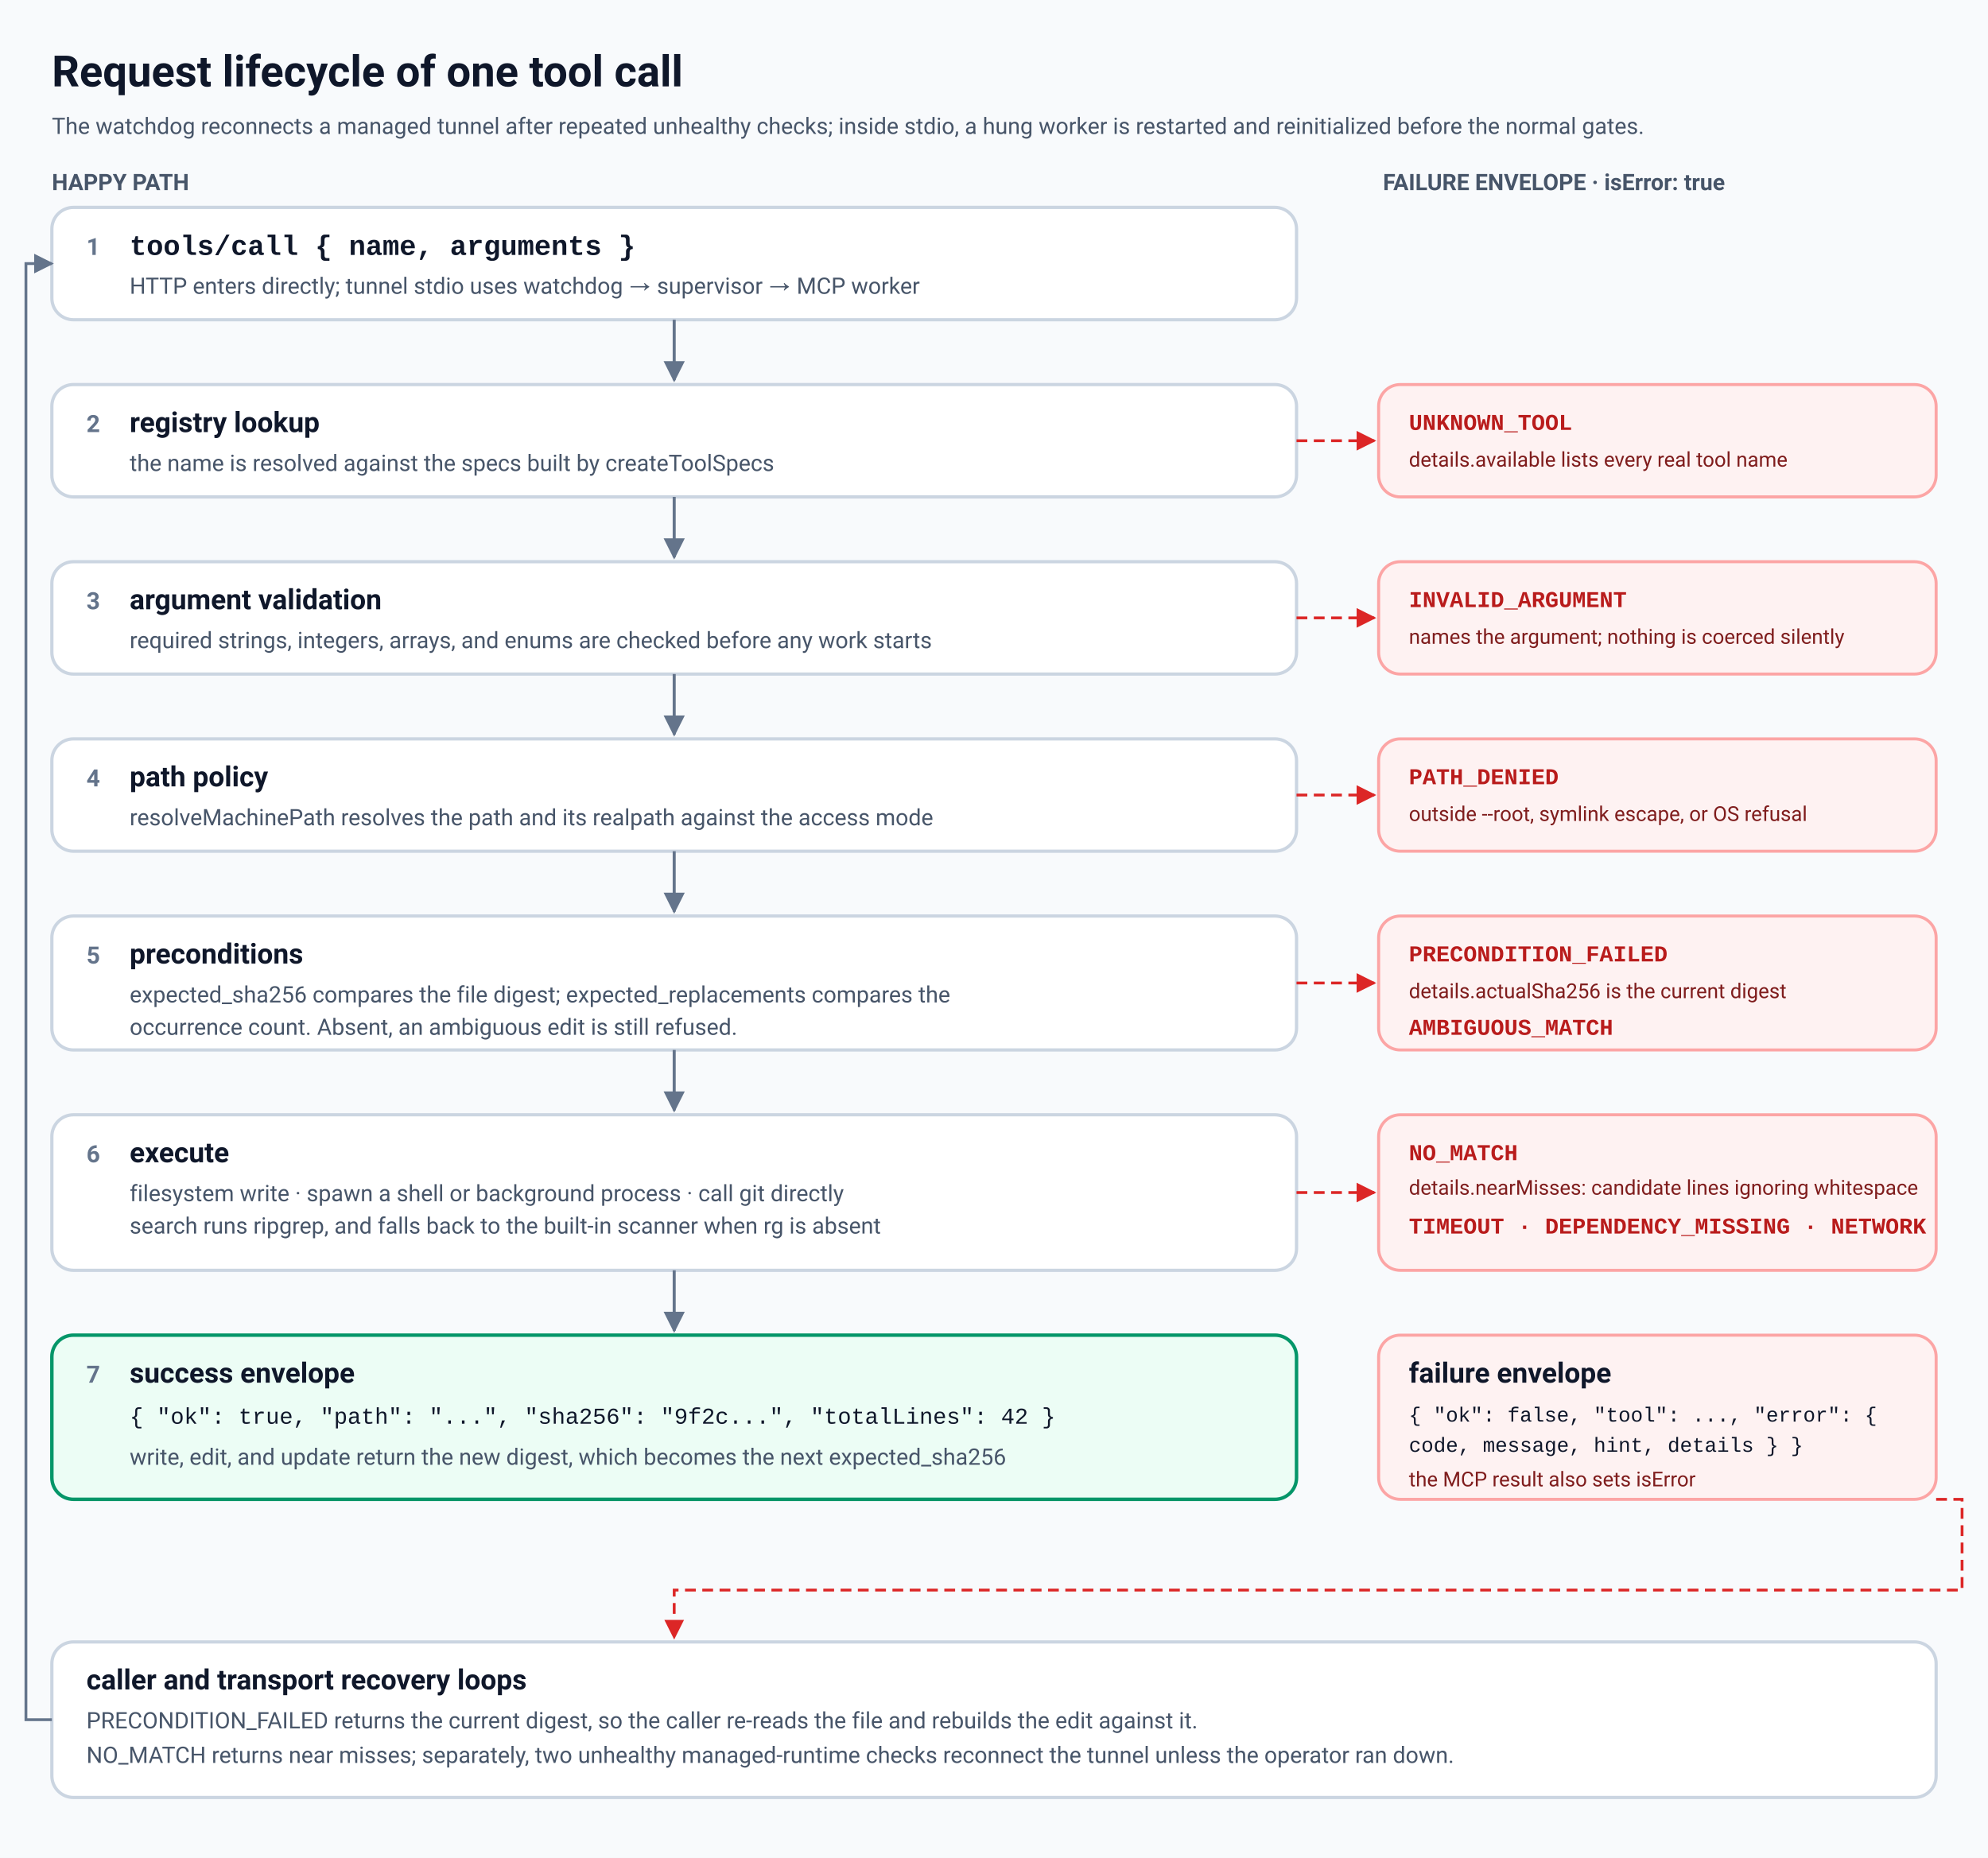
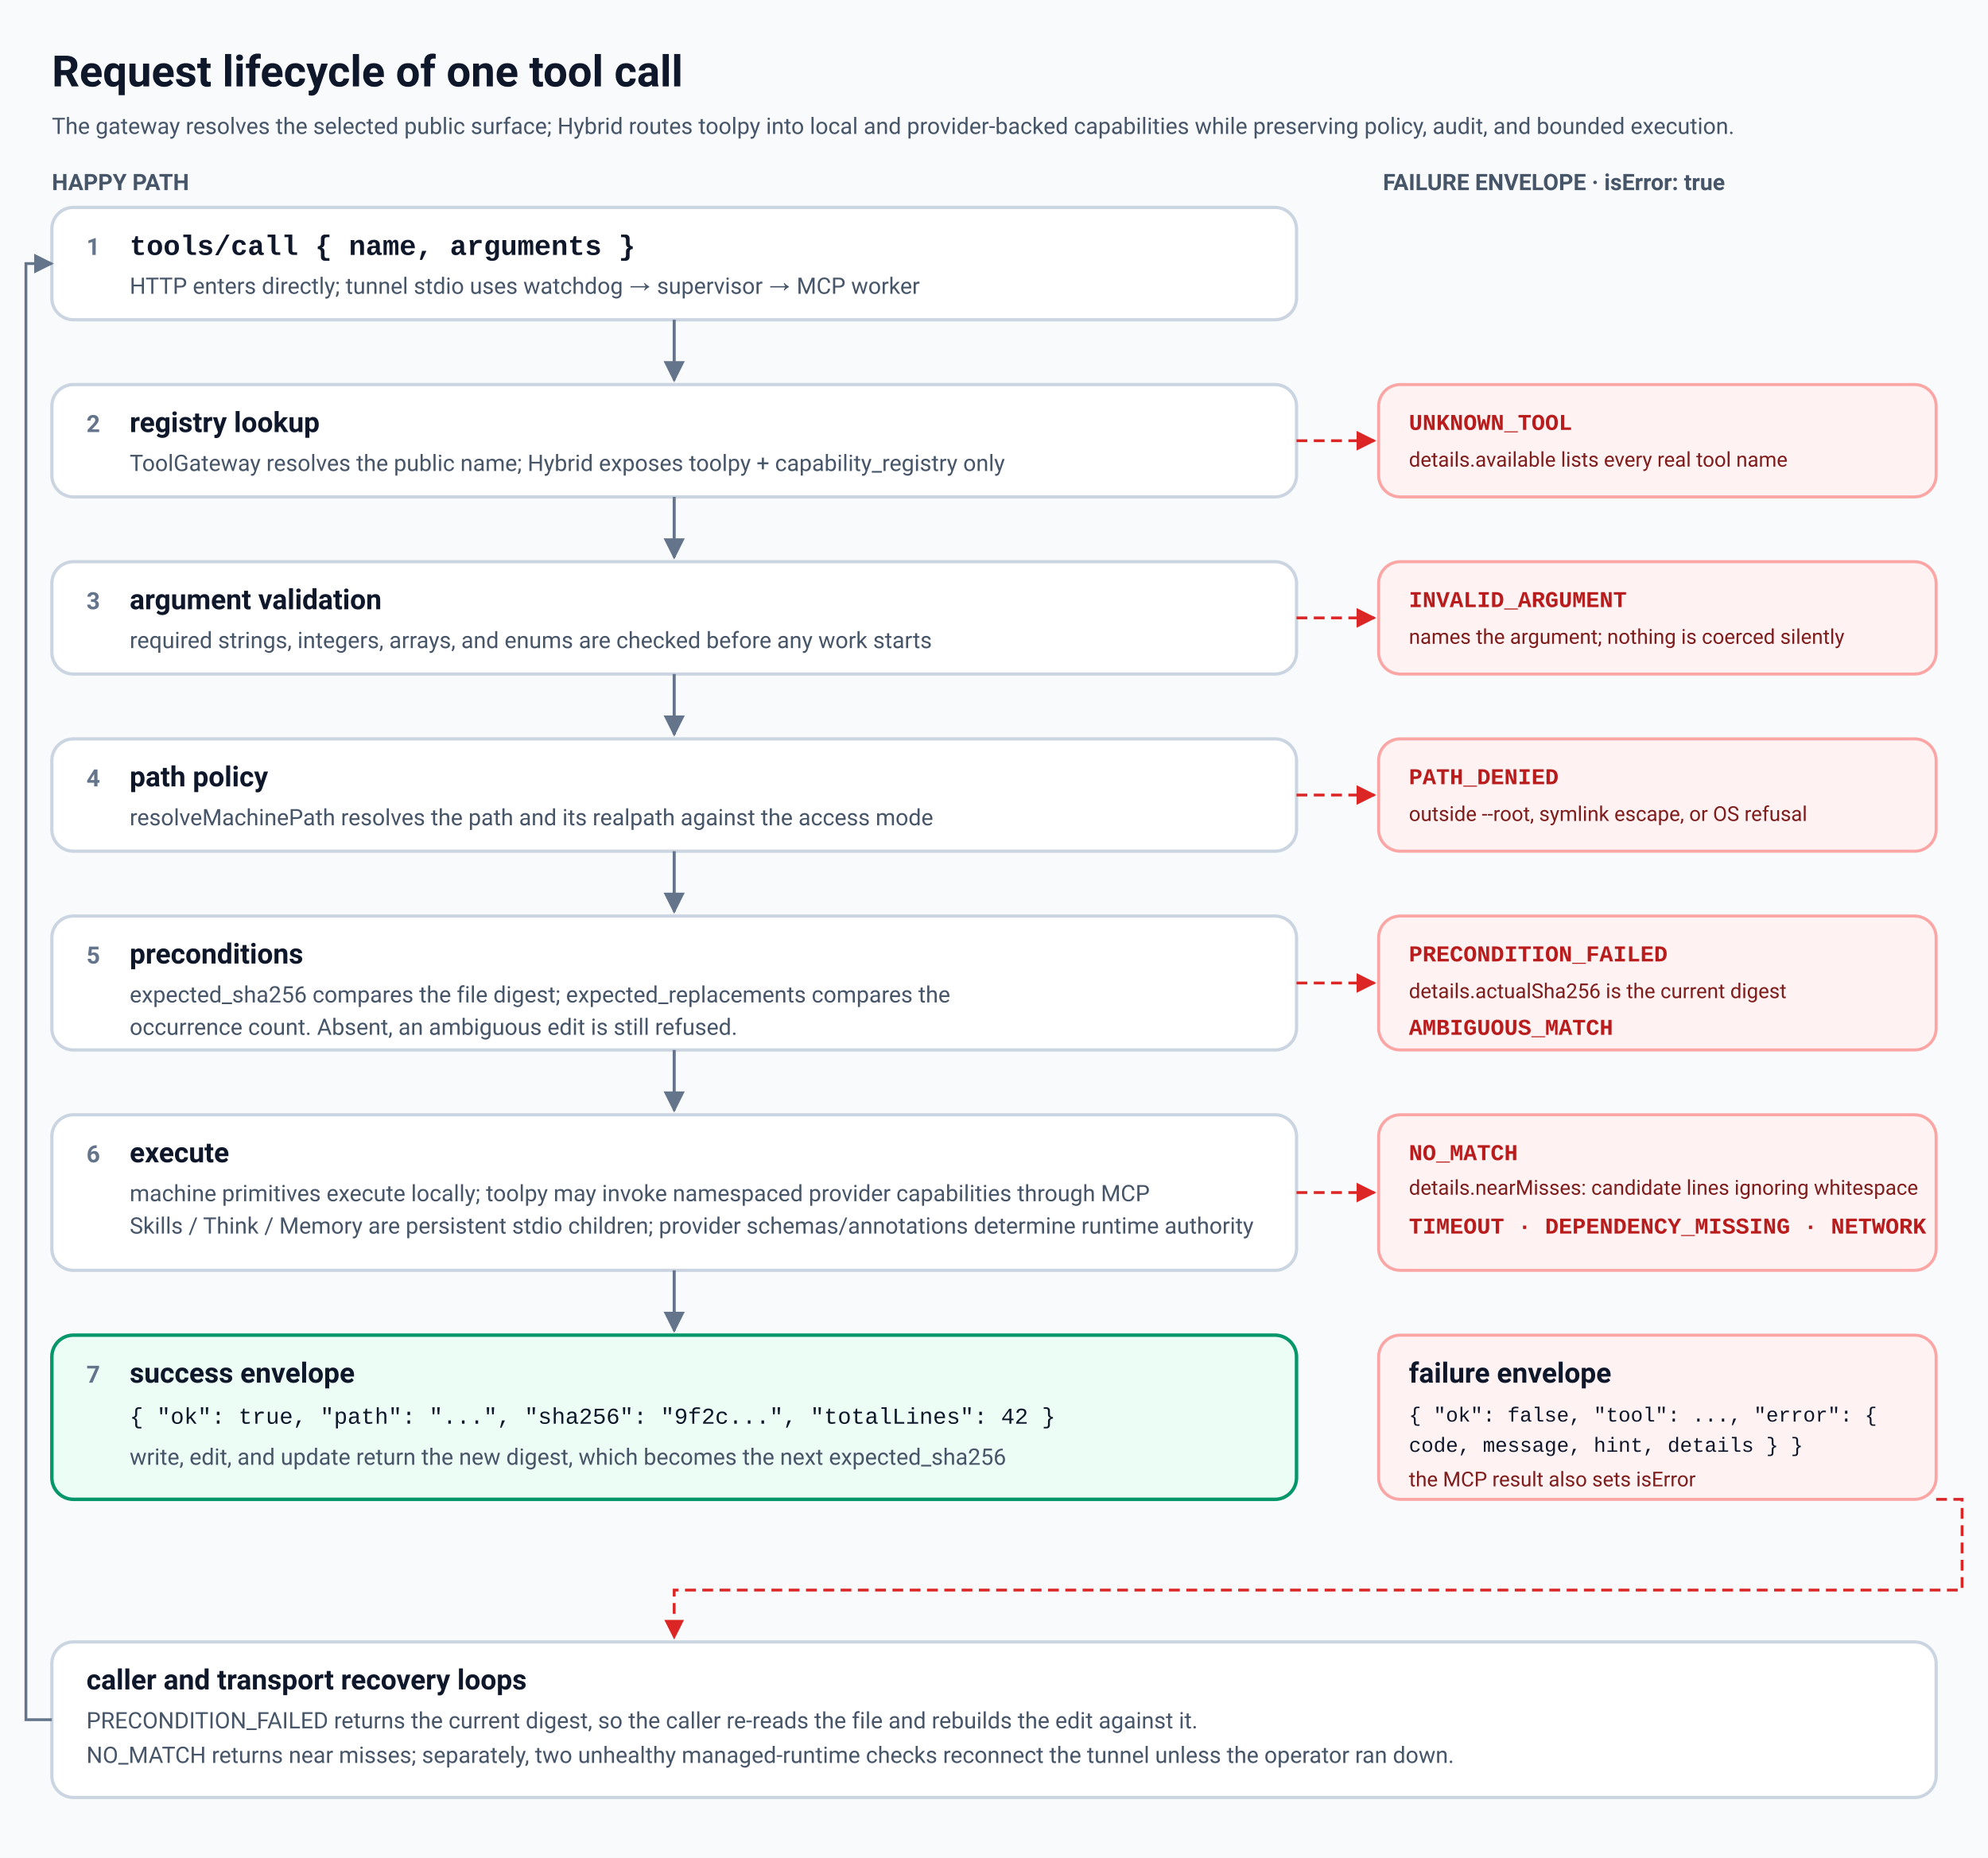
<svg xmlns="http://www.w3.org/2000/svg" viewBox="0 0 920 860" width="920" height="860" role="img" aria-label="Lifecycle of one tool call: a tunnel watchdog reconnects the managed runtime after repeated unhealthy checks, tunnel stdio crosses the supervised worker boundary, then registry lookup, validation, policy, preconditions and execution produce either a success or stable failure envelope.">
  <defs>
    <marker id="arrow" viewBox="0 0 10 10" refX="9" refY="5" markerWidth="7" markerHeight="7" orient="auto-start-reverse">
      <path d="M 0 0 L 10 5 L 0 10 z" fill="#64748b" />
    </marker>
    <marker id="arrowRed" viewBox="0 0 10 10" refX="9" refY="5" markerWidth="7" markerHeight="7" orient="auto-start-reverse">
      <path d="M 0 0 L 10 5 L 0 10 z" fill="#dc2626" />
    </marker>
    <marker id="arrowGreen" viewBox="0 0 10 10" refX="9" refY="5" markerWidth="7" markerHeight="7" orient="auto-start-reverse">
      <path d="M 0 0 L 10 5 L 0 10 z" fill="#059669" />
    </marker>
    <style>
      .bg   { fill: #f8fafc; }
      .box  { fill: #ffffff; stroke: #cbd5e1; stroke-width: 1.5; }
      .t    { font-family: ui-sans-serif, -apple-system, "Segoe UI", Roboto, Helvetica, Arial, sans-serif; fill: #0f172a; }
      .mono { font-family: ui-monospace, SFMono-Regular, Consolas, "Liberation Mono", monospace; fill: #0f172a; }
      .h    { font-size: 13px; font-weight: 600; }
      .s    { font-size: 10.5px; fill: #475569; }
      .step { font-size: 11px; font-weight: 700; fill: #64748b; }
      .line { stroke: #64748b; stroke-width: 1.4; marker-end: url(#arrow); }
      .fail { stroke: #dc2626; stroke-width: 1.3; marker-end: url(#arrowRed); stroke-dasharray: 5 3; }
      .errbox { fill: #fef2f2; stroke: #fca5a5; stroke-width: 1.4; }
      .code { font-family: ui-monospace, SFMono-Regular, Consolas, "Liberation Mono", monospace; font-size: 10.5px; font-weight: 700; fill: #b91c1c; }
      .errs { font-size: 9.5px; fill: #7f1d1d; font-family: ui-sans-serif, -apple-system, "Segoe UI", Roboto, Helvetica, Arial, sans-serif; }
    </style>
  </defs>
  <rect class="bg" x="0" y="0" width="920" height="860" />
  <text class="t" x="24" y="40" font-size="20" font-weight="700">Request lifecycle of one tool call</text>
-   <text class="t s" x="24" y="62">The watchdog reconnects a managed tunnel after repeated unhealthy checks; inside stdio, a hung worker is restarted and reinitialized before the normal gates.</text>
+   <text class="t s" x="24" y="62">The gateway resolves the selected public surface; Hybrid routes toolpy into local and provider-backed capabilities while preserving policy, audit, and bounded execution.</text>
  <text class="t s" x="24" y="88" font-weight="600" fill="#475569">HAPPY PATH</text>
  <text class="t s" x="640" y="88" font-weight="600" fill="#b91c1c">FAILURE ENVELOPE · isError: true</text>
  <rect class="box" x="24" y="96" width="576" height="52" rx="10" />
  <text class="t step" x="40" y="118">1</text>
  <text class="mono h" x="60" y="118">tools/call { name, arguments }</text>
  <text class="t s" x="60" y="136">HTTP enters directly; tunnel stdio uses watchdog → supervisor → MCP worker</text>
  <line class="line" x1="312" y1="148" x2="312" y2="176" />
  <rect class="box" x="24" y="178" width="576" height="52" rx="10" />
  <text class="t step" x="40" y="200">2</text>
  <text class="t h" x="60" y="200">registry lookup</text>
-   <text class="t s" x="60" y="218">the name is resolved against the specs built by createToolSpecs</text>
+   <text class="t s" x="60" y="218">ToolGateway resolves the public name; Hybrid exposes toolpy + capability_registry only</text>
  <line class="fail" x1="600" y1="204" x2="636" y2="204" />
  <rect class="errbox" x="638" y="178" width="258" height="52" rx="10" />
  <text class="code" x="652" y="199">UNKNOWN_TOOL</text>
  <text class="errs" x="652" y="216">details.available lists every real tool name</text>
  <line class="line" x1="312" y1="230" x2="312" y2="258" />
  <rect class="box" x="24" y="260" width="576" height="52" rx="10" />
  <text class="t step" x="40" y="282">3</text>
  <text class="t h" x="60" y="282">argument validation</text>
  <text class="t s" x="60" y="300">required strings, integers, arrays, and enums are checked before any work starts</text>
  <line class="fail" x1="600" y1="286" x2="636" y2="286" />
  <rect class="errbox" x="638" y="260" width="258" height="52" rx="10" />
  <text class="code" x="652" y="281">INVALID_ARGUMENT</text>
  <text class="errs" x="652" y="298">names the argument; nothing is coerced silently</text>
  <line class="line" x1="312" y1="312" x2="312" y2="340" />
  <rect class="box" x="24" y="342" width="576" height="52" rx="10" stroke="#f59e0b" />
  <text class="t step" x="40" y="364">4</text>
  <text class="t h" x="60" y="364" fill="#92400e">path policy</text>
  <text class="t s" x="60" y="382">resolveMachinePath resolves the path and its realpath against the access mode</text>
  <line class="fail" x1="600" y1="368" x2="636" y2="368" />
  <rect class="errbox" x="638" y="342" width="258" height="52" rx="10" />
  <text class="code" x="652" y="363">PATH_DENIED</text>
  <text class="errs" x="652" y="380">outside --root, symlink escape, or OS refusal</text>
  <line class="line" x1="312" y1="394" x2="312" y2="422" />
  <rect class="box" x="24" y="424" width="576" height="62" rx="10" stroke="#2563eb" />
  <text class="t step" x="40" y="446">5</text>
  <text class="t h" x="60" y="446" fill="#1d4ed8">preconditions</text>
  <text class="t s" x="60" y="464">expected_sha256 compares the file digest; expected_replacements compares the</text>
  <text class="t s" x="60" y="479">occurrence count. Absent, an ambiguous edit is still refused.</text>
  <line class="fail" x1="600" y1="455" x2="636" y2="455" />
  <rect class="errbox" x="638" y="424" width="258" height="62" rx="10" />
  <text class="code" x="652" y="445">PRECONDITION_FAILED</text>
  <text class="errs" x="652" y="462">details.actualSha256 is the current digest</text>
  <text class="code" x="652" y="479" font-size="10">AMBIGUOUS_MATCH</text>
  <line class="line" x1="312" y1="486" x2="312" y2="514" />
  <rect class="box" x="24" y="516" width="576" height="72" rx="10" />
  <text class="t step" x="40" y="538">6</text>
  <text class="t h" x="60" y="538">execute</text>
-   <text class="t s" x="60" y="556">filesystem write · spawn a shell or background process · call git directly</text>
-   <text class="t s" x="60" y="571">search runs ripgrep, and falls back to the built-in scanner when rg is absent</text>
+   <text class="t s" x="60" y="556">machine primitives execute locally; toolpy may invoke namespaced provider capabilities through MCP</text>
+   <text class="t s" x="60" y="571">Skills / Think / Memory are persistent stdio children; provider schemas/annotations determine runtime authority</text>
  <line class="fail" x1="600" y1="552" x2="636" y2="552" />
  <rect class="errbox" x="638" y="516" width="258" height="72" rx="10" />
  <text class="code" x="652" y="537">NO_MATCH</text>
  <text class="errs" x="652" y="553">details.nearMisses: candidate lines ignoring whitespace</text>
  <text class="code" x="652" y="571">TIMEOUT · DEPENDENCY_MISSING · NETWORK</text>
  <line class="line" x1="312" y1="588" x2="312" y2="616" />
  <rect x="24" y="618" width="576" height="76" rx="10" fill="#ecfdf5" stroke="#059669" stroke-width="1.6" />
  <text class="t step" x="40" y="640">7</text>
  <text class="t h" x="60" y="640" fill="#065f46">success envelope</text>
  <text class="mono" x="60" y="659" font-size="10.5" fill="#065f46">{ "ok": true, "path": "...", "sha256": "9f2c...", "totalLines": 42 }</text>
  <text class="t s" x="60" y="678" fill="#065f46">write, edit, and update return the new digest, which becomes the next expected_sha256</text>
  <rect class="errbox" x="638" y="618" width="258" height="76" rx="10" />
  <text class="t h" x="652" y="640" fill="#b91c1c">failure envelope</text>
  <text class="mono" x="652" y="658" font-size="9.5" fill="#7f1d1d">{ "ok": false, "tool": ..., "error": {</text>
  <text class="mono" x="652" y="672" font-size="9.5" fill="#7f1d1d">  code, message, hint, details } }</text>
  <text class="errs" x="652" y="688">the MCP result also sets isError</text>
  <path d="M 896 694 L 908 694 L 908 736 L 312 736 L 312 758" fill="none" stroke="#dc2626" stroke-width="1.3" stroke-dasharray="5 3" marker-end="url(#arrowRed)" />
  <rect x="24" y="760" width="872" height="72" rx="10" fill="#ffffff" stroke="#cbd5e1" stroke-width="1.5" />
  <text class="t h" x="40" y="782">caller and transport recovery loops</text>
  <text class="t s" x="40" y="800">PRECONDITION_FAILED returns the current digest, so the caller re-reads the file and rebuilds the edit against it.</text>
  <text class="t s" x="40" y="816">NO_MATCH returns near misses; separately, two unhealthy managed-runtime checks reconnect the tunnel unless the operator ran down.</text>
  <path d="M 24 796 L 12 796 L 12 122 L 24 122" fill="none" stroke="#64748b" stroke-width="1.3" marker-end="url(#arrow)" />
</svg>
